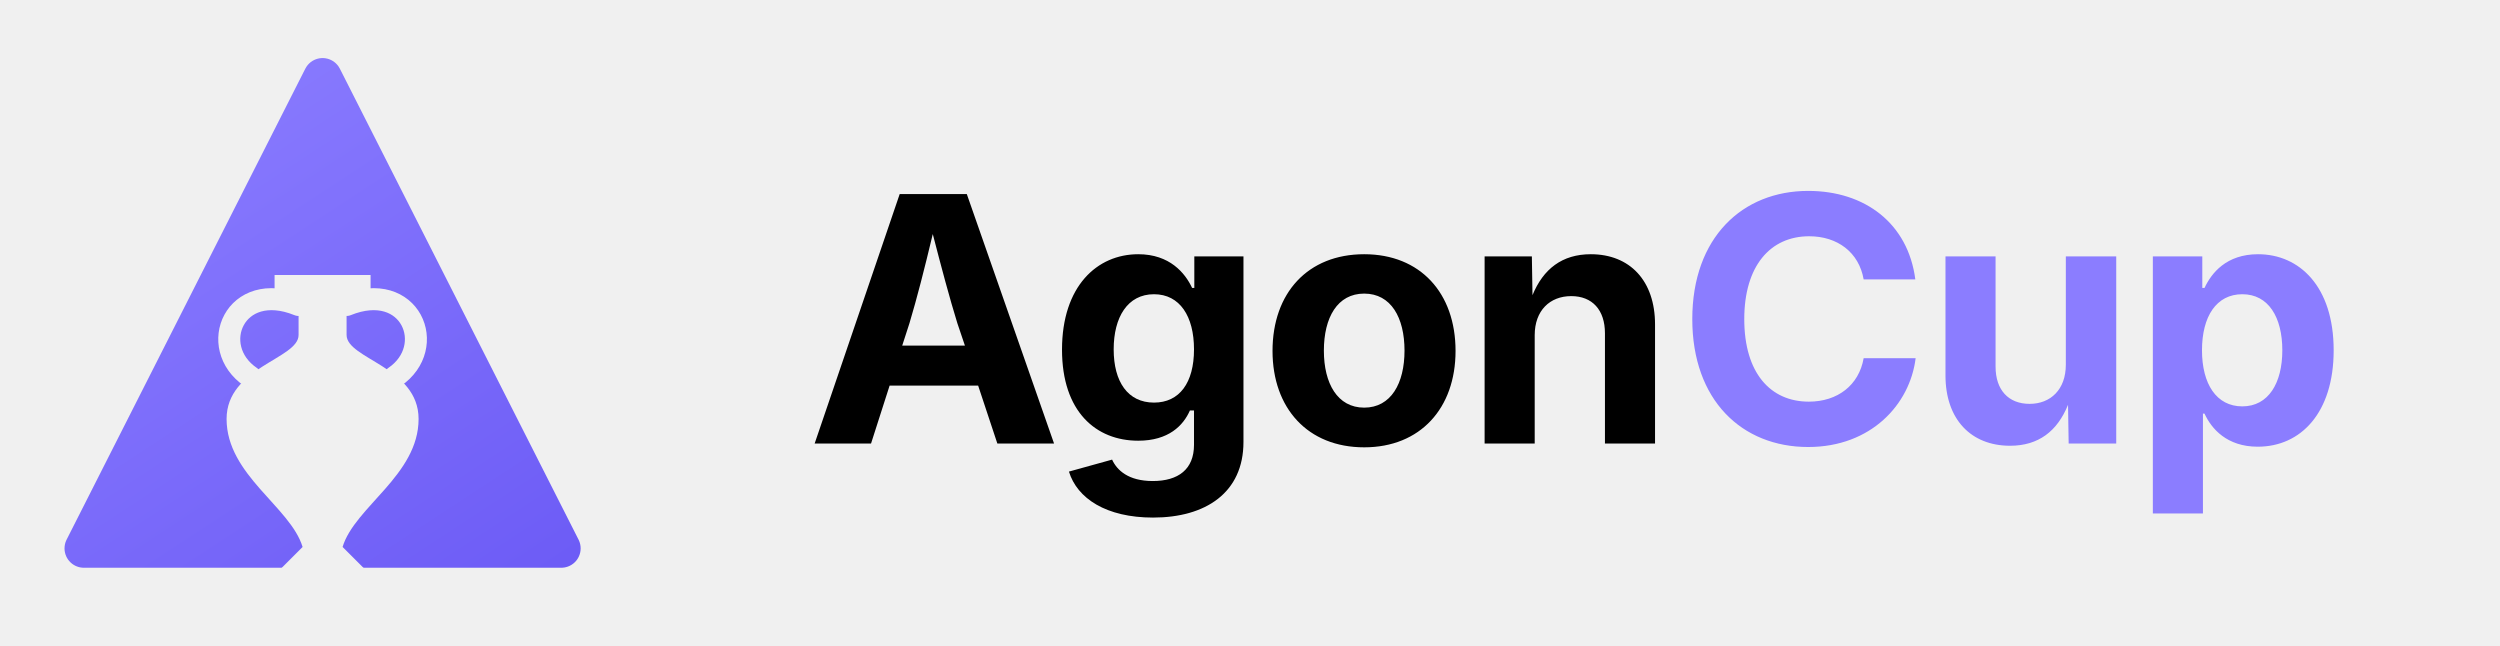
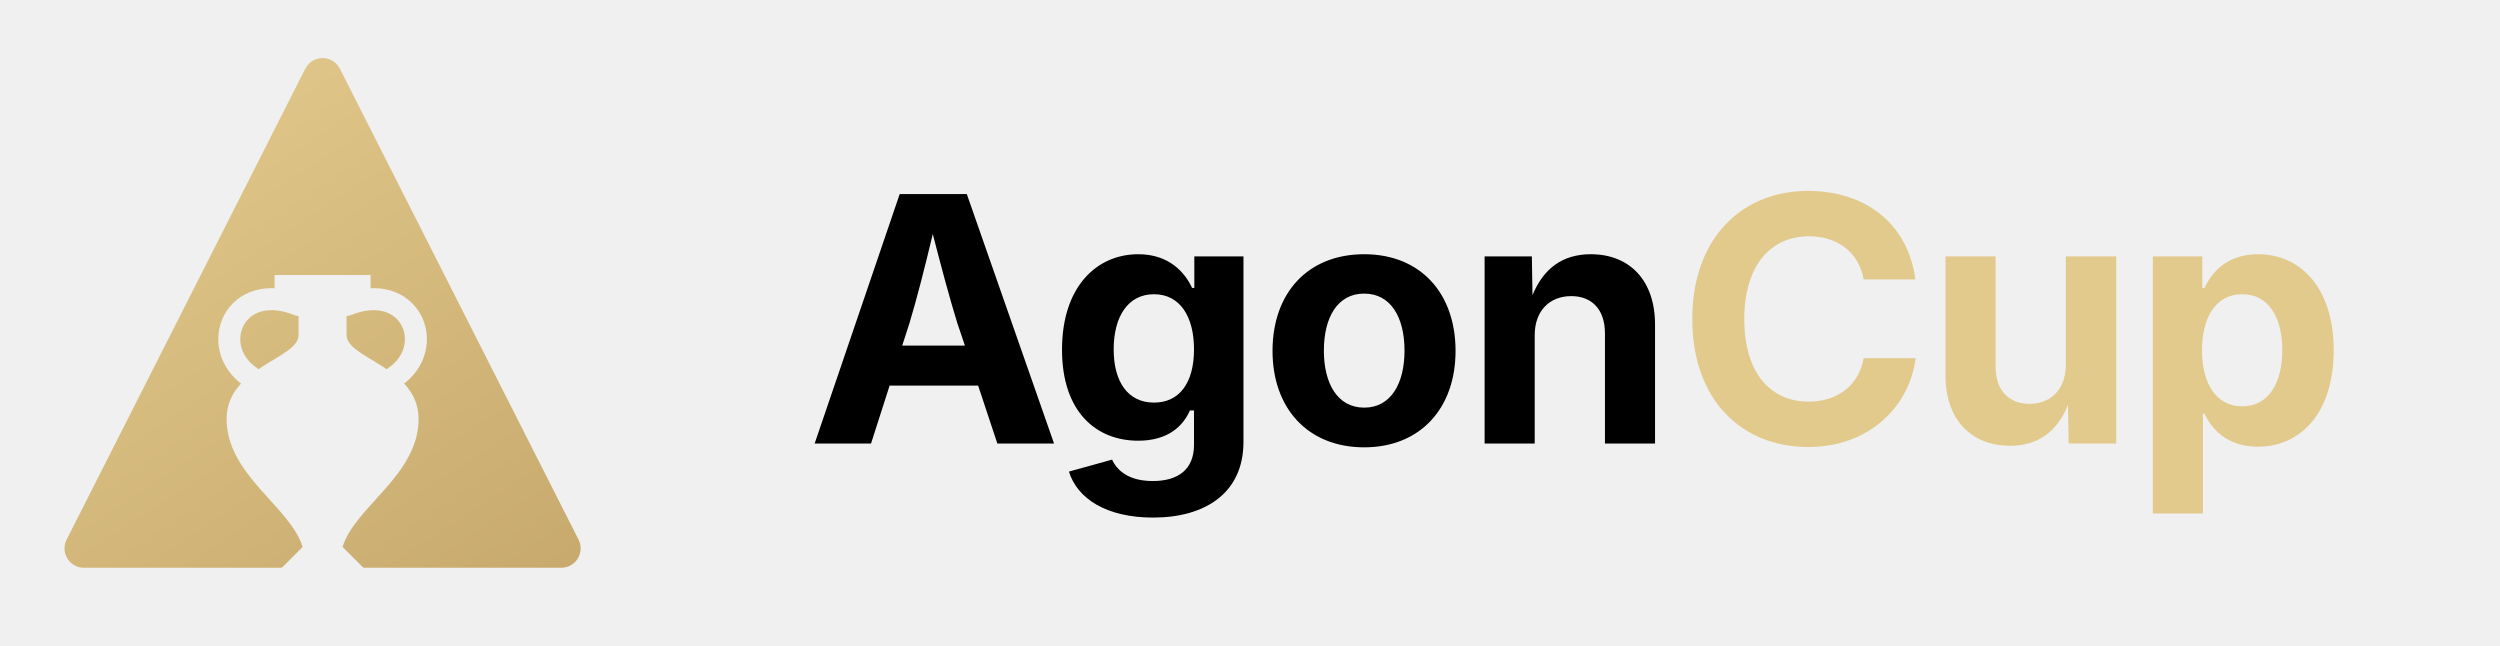
<svg xmlns="http://www.w3.org/2000/svg" width="124" height="32" viewBox="0 0 124 32" fill="none" role="img" aria-label="AgonCup">
  <defs>
    <linearGradient id="acLogoGrad" x1="25" y1="8" x2="80" y2="92" gradientUnits="userSpaceOnUse">
-       <stop stop-color="#8b7dff" />
-       <stop offset="1" stop-color="#6d5cf6" />
+       <stop stop-color="#e2c98c" />
+       <stop offset="1" stop-color="#c8aa6e" />
    </linearGradient>
    <mask id="acLogoMark" maskUnits="userSpaceOnUse" x="0" y="0" width="100" height="100">
      <path d="M50 12 87 85H13Z" fill="#fff" stroke="#fff" stroke-width="6" stroke-linejoin="round" />
      <g transform="translate(19 35.18) scale(0.62)">
        <path d="M38 12H62V17H56V27C56 33 74 35 74 48C74 62 58 70 55 80L61 86H39L45 80C42 70 26 62 26 48C26 35 44 33 44 27V17H38Z" fill="#000" />
        <path d="M56 19.5C72 13 79 30 68 37.5M44 19.5C28 13 21 30 32 37.5" fill="none" stroke="#000" stroke-width="5.5" stroke-linecap="round" />
      </g>
    </mask>
  </defs>
  <g transform="scale(0.32)">
    <rect width="100" height="100" fill="url(#acLogoGrad)" mask="url(#acLogoMark)" />
  </g>
-   <text x="40" y="22" font-family="Inter, -apple-system, BlinkMacSystemFont, 'Segoe UI', Roboto, sans-serif" font-size="17" font-weight="700" letter-spacing="-0.3" fill="currentColor">Agon<tspan fill="#8b7dff">Cup</tspan>
+   <text x="40" y="22" font-family="Inter, -apple-system, BlinkMacSystemFont, 'Segoe UI', Roboto, sans-serif" font-size="17" font-weight="700" letter-spacing="-0.3" fill="currentColor">Agon<tspan fill="#e2c98c">Cup</tspan>
  </text>
</svg>
